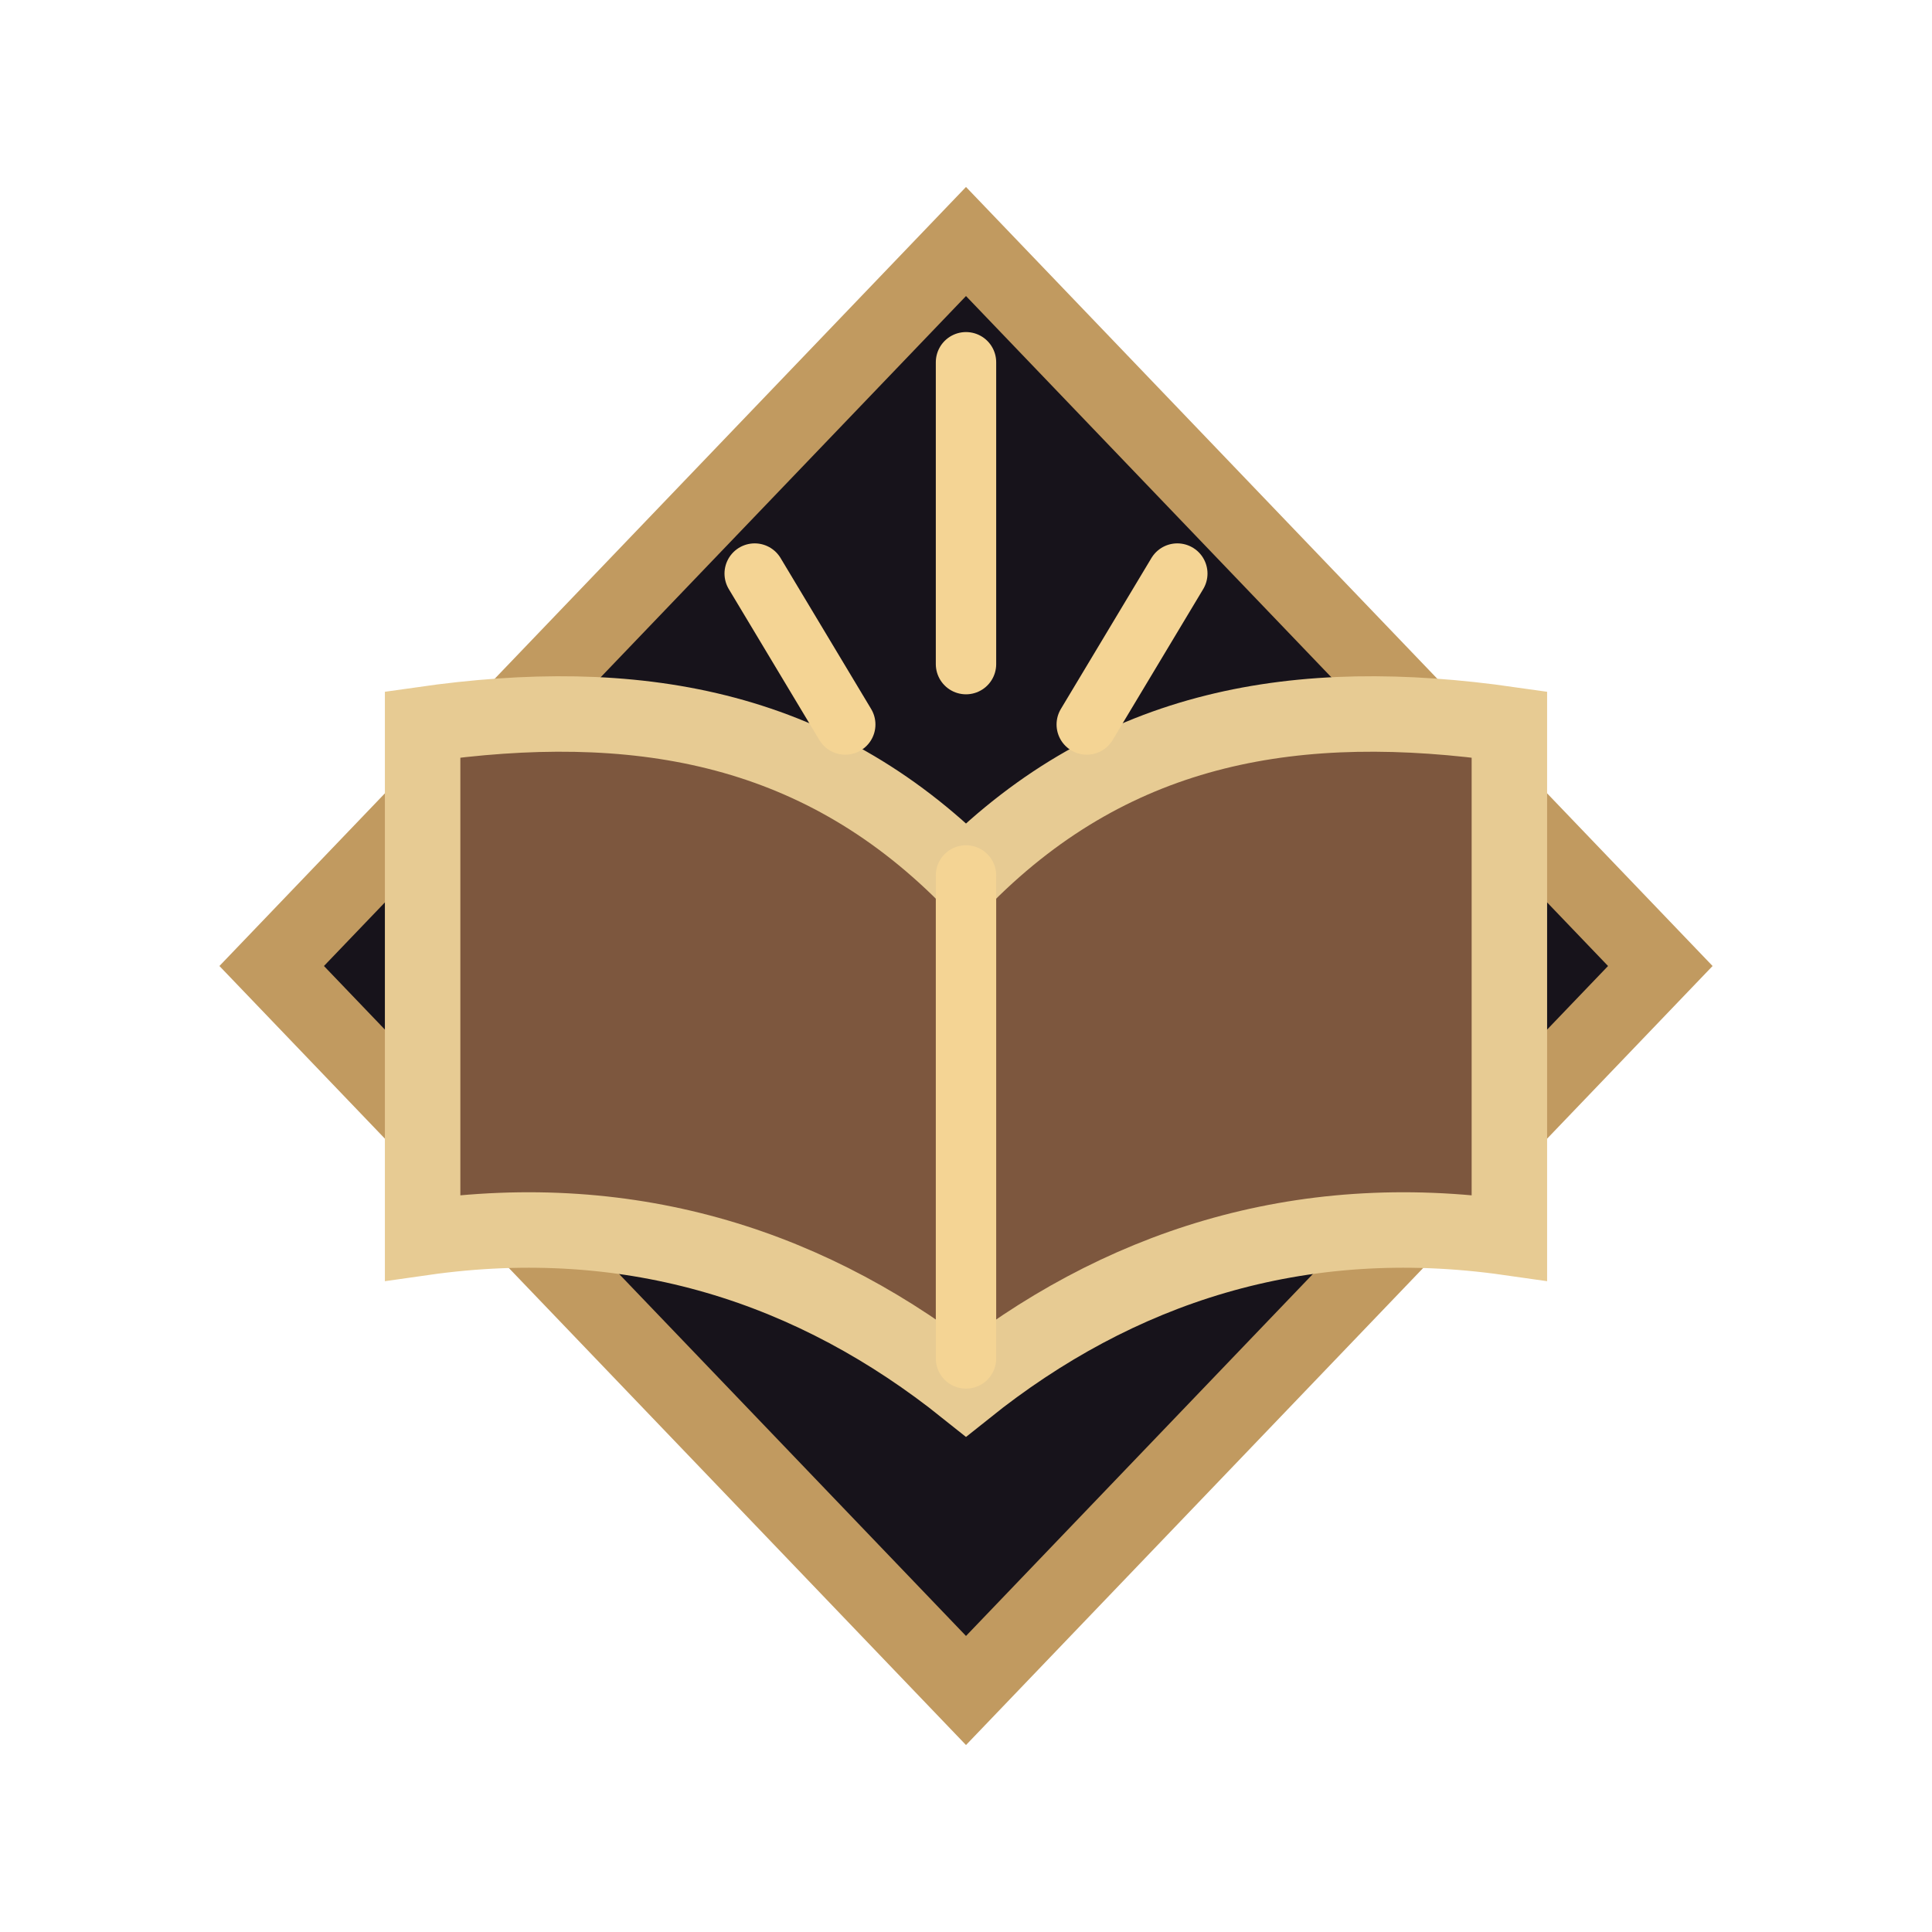
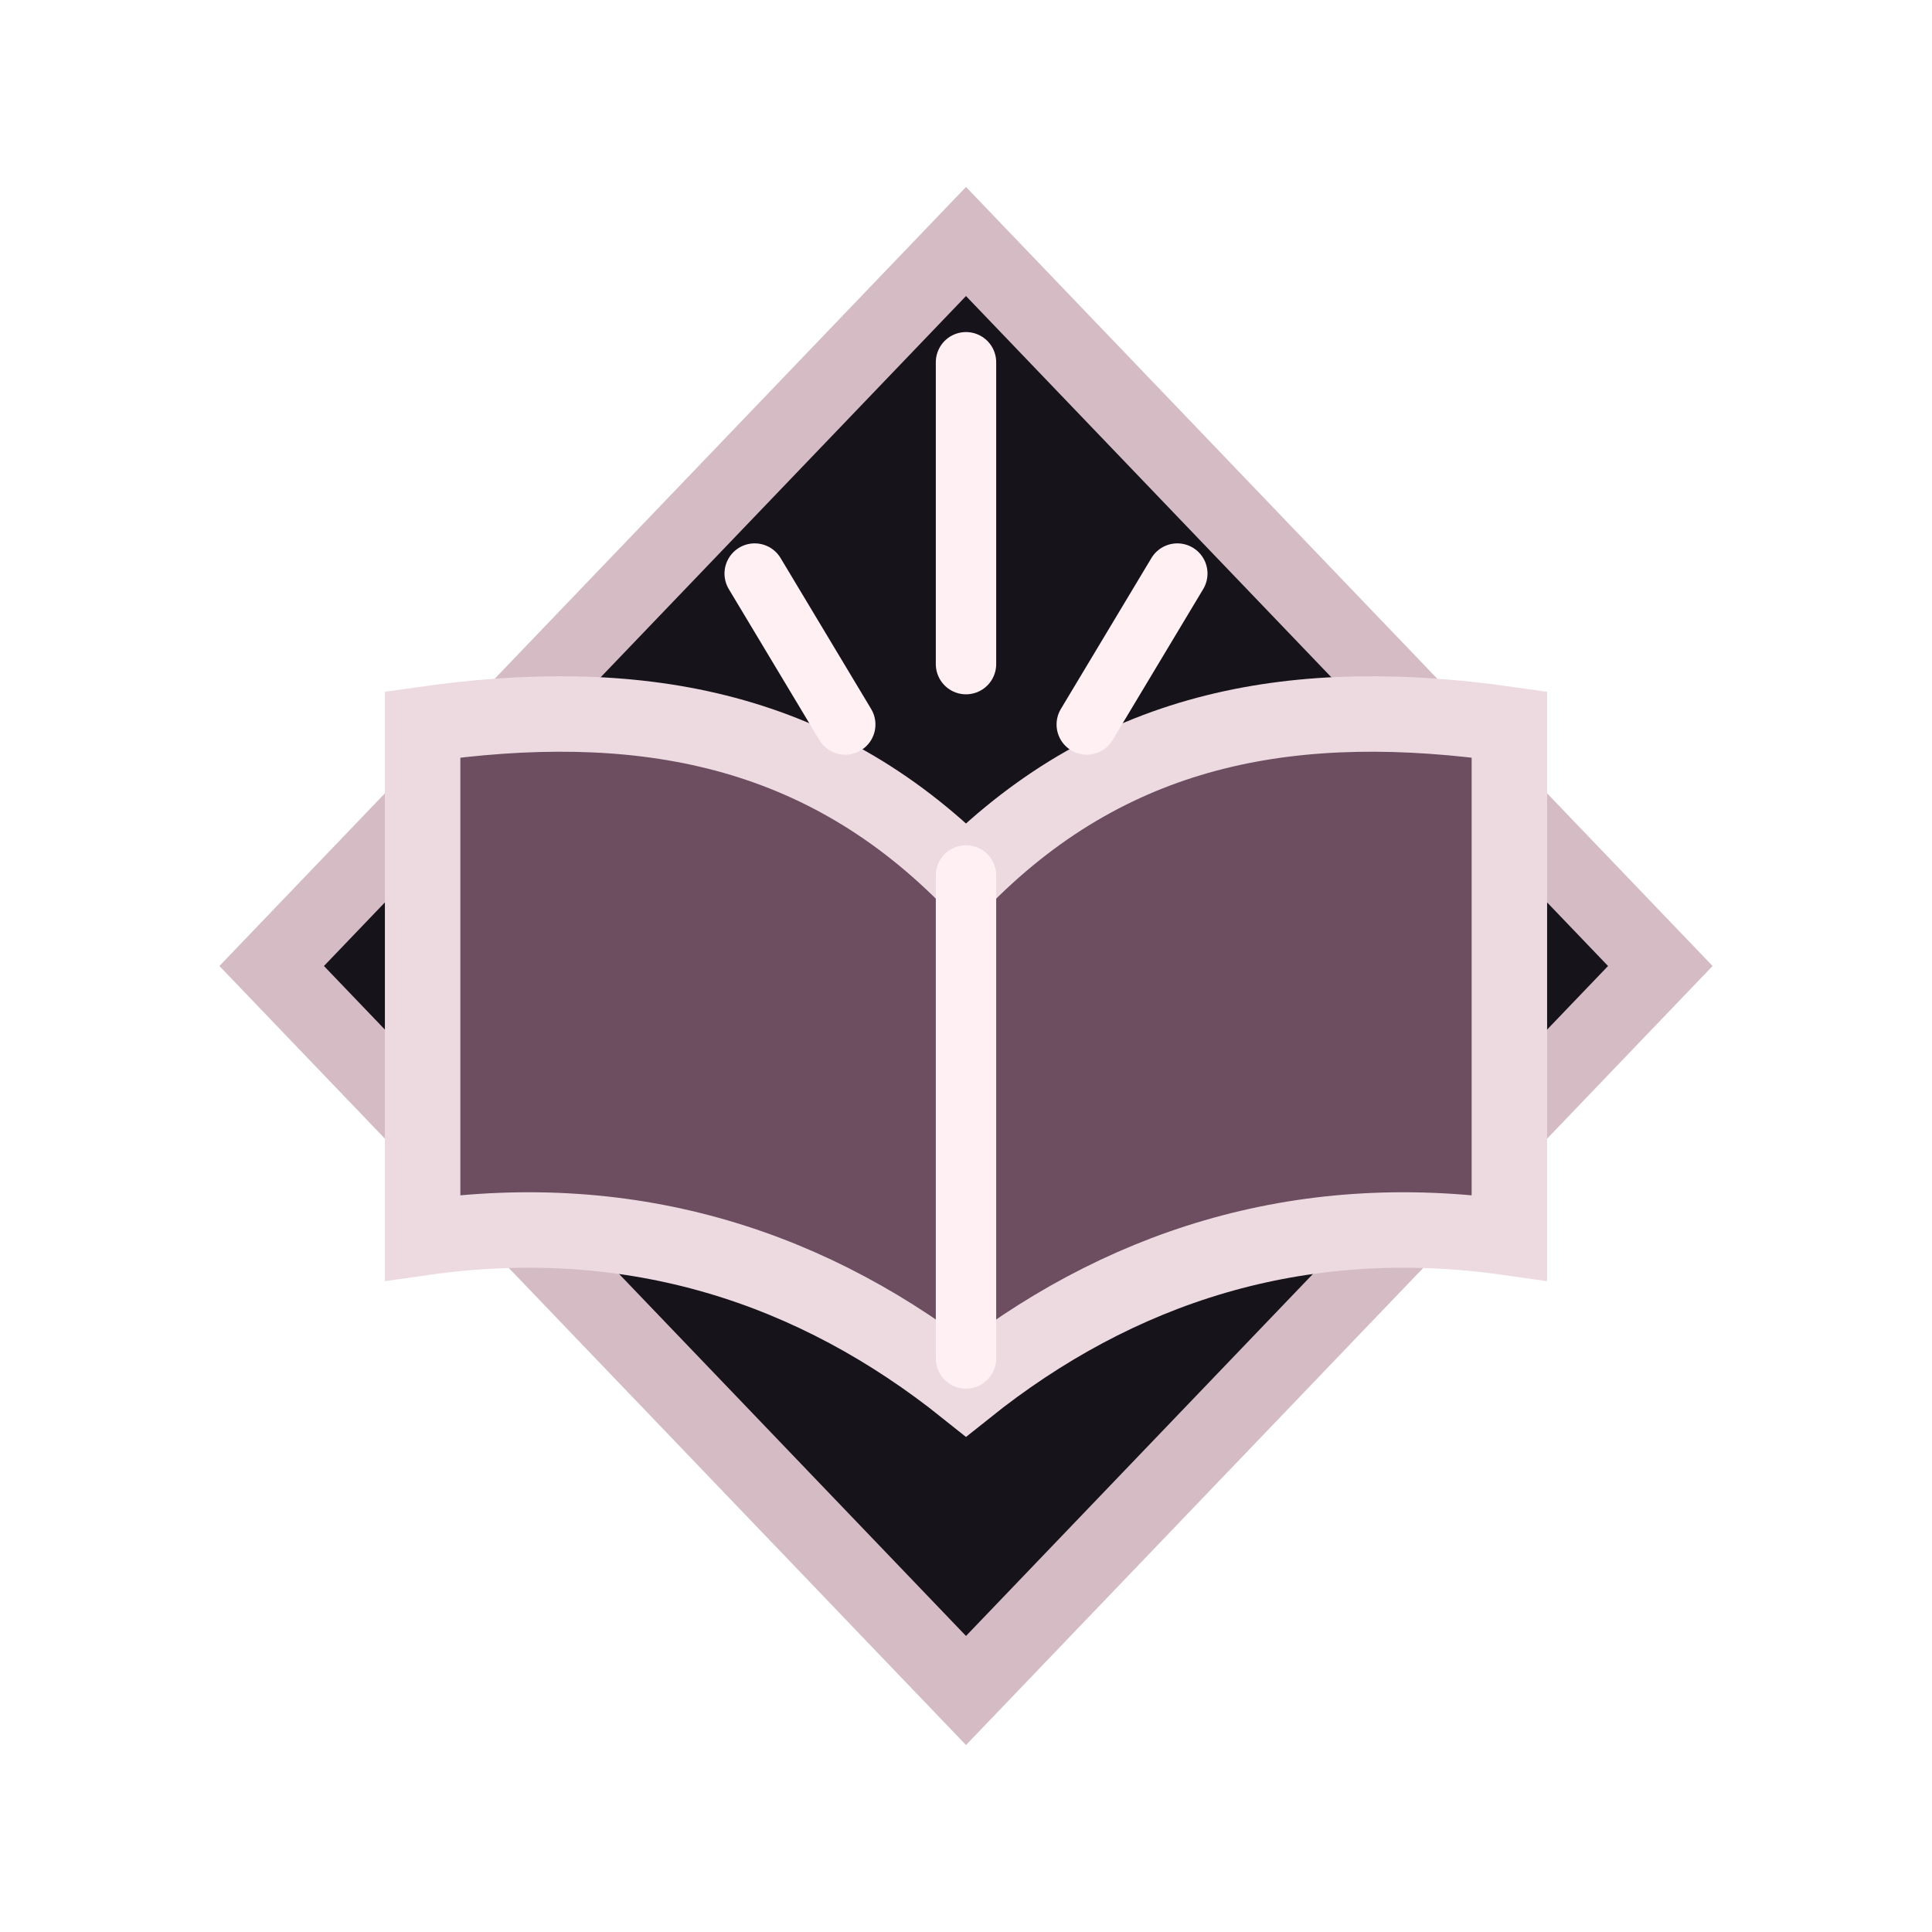
<svg xmlns="http://www.w3.org/2000/svg" width="64" height="64" viewBox="0 0 64 64">
-   <path d="M32 8 55 32 32 56 9 32Z" fill="#17131b" stroke="#c19a60" stroke-width="2.5" />
-   <path d="M14 24C21 23 27 24 32 29C37 24 43 23 50 24V41C43 40 37 42 32 46C27 42 21 40 14 41Z" fill="#7d573e" stroke="#e7cb93" stroke-width="2.5" />
-   <path d="M32 29V45M32 12V22M25 19L28 24M39 19L36 24" fill="none" stroke="#f4d494" stroke-width="2" stroke-linecap="round" />
+   <path d="M32 8 55 32 32 56 9 32Z" fill="#17131b" stroke="#d4bbc4" stroke-width="2.5" />
+   <path d="M14 24C21 23 27 24 32 29C37 24 43 23 50 24V41C43 40 37 42 32 46C27 42 21 40 14 41Z" fill="#6c4e60" stroke="#eddae1" stroke-width="2.5" />
+   <path d="M32 29V45M32 12V22M25 19L28 24M39 19L36 24" fill="none" stroke="#fff0f4" stroke-width="2" stroke-linecap="round" />
</svg>
